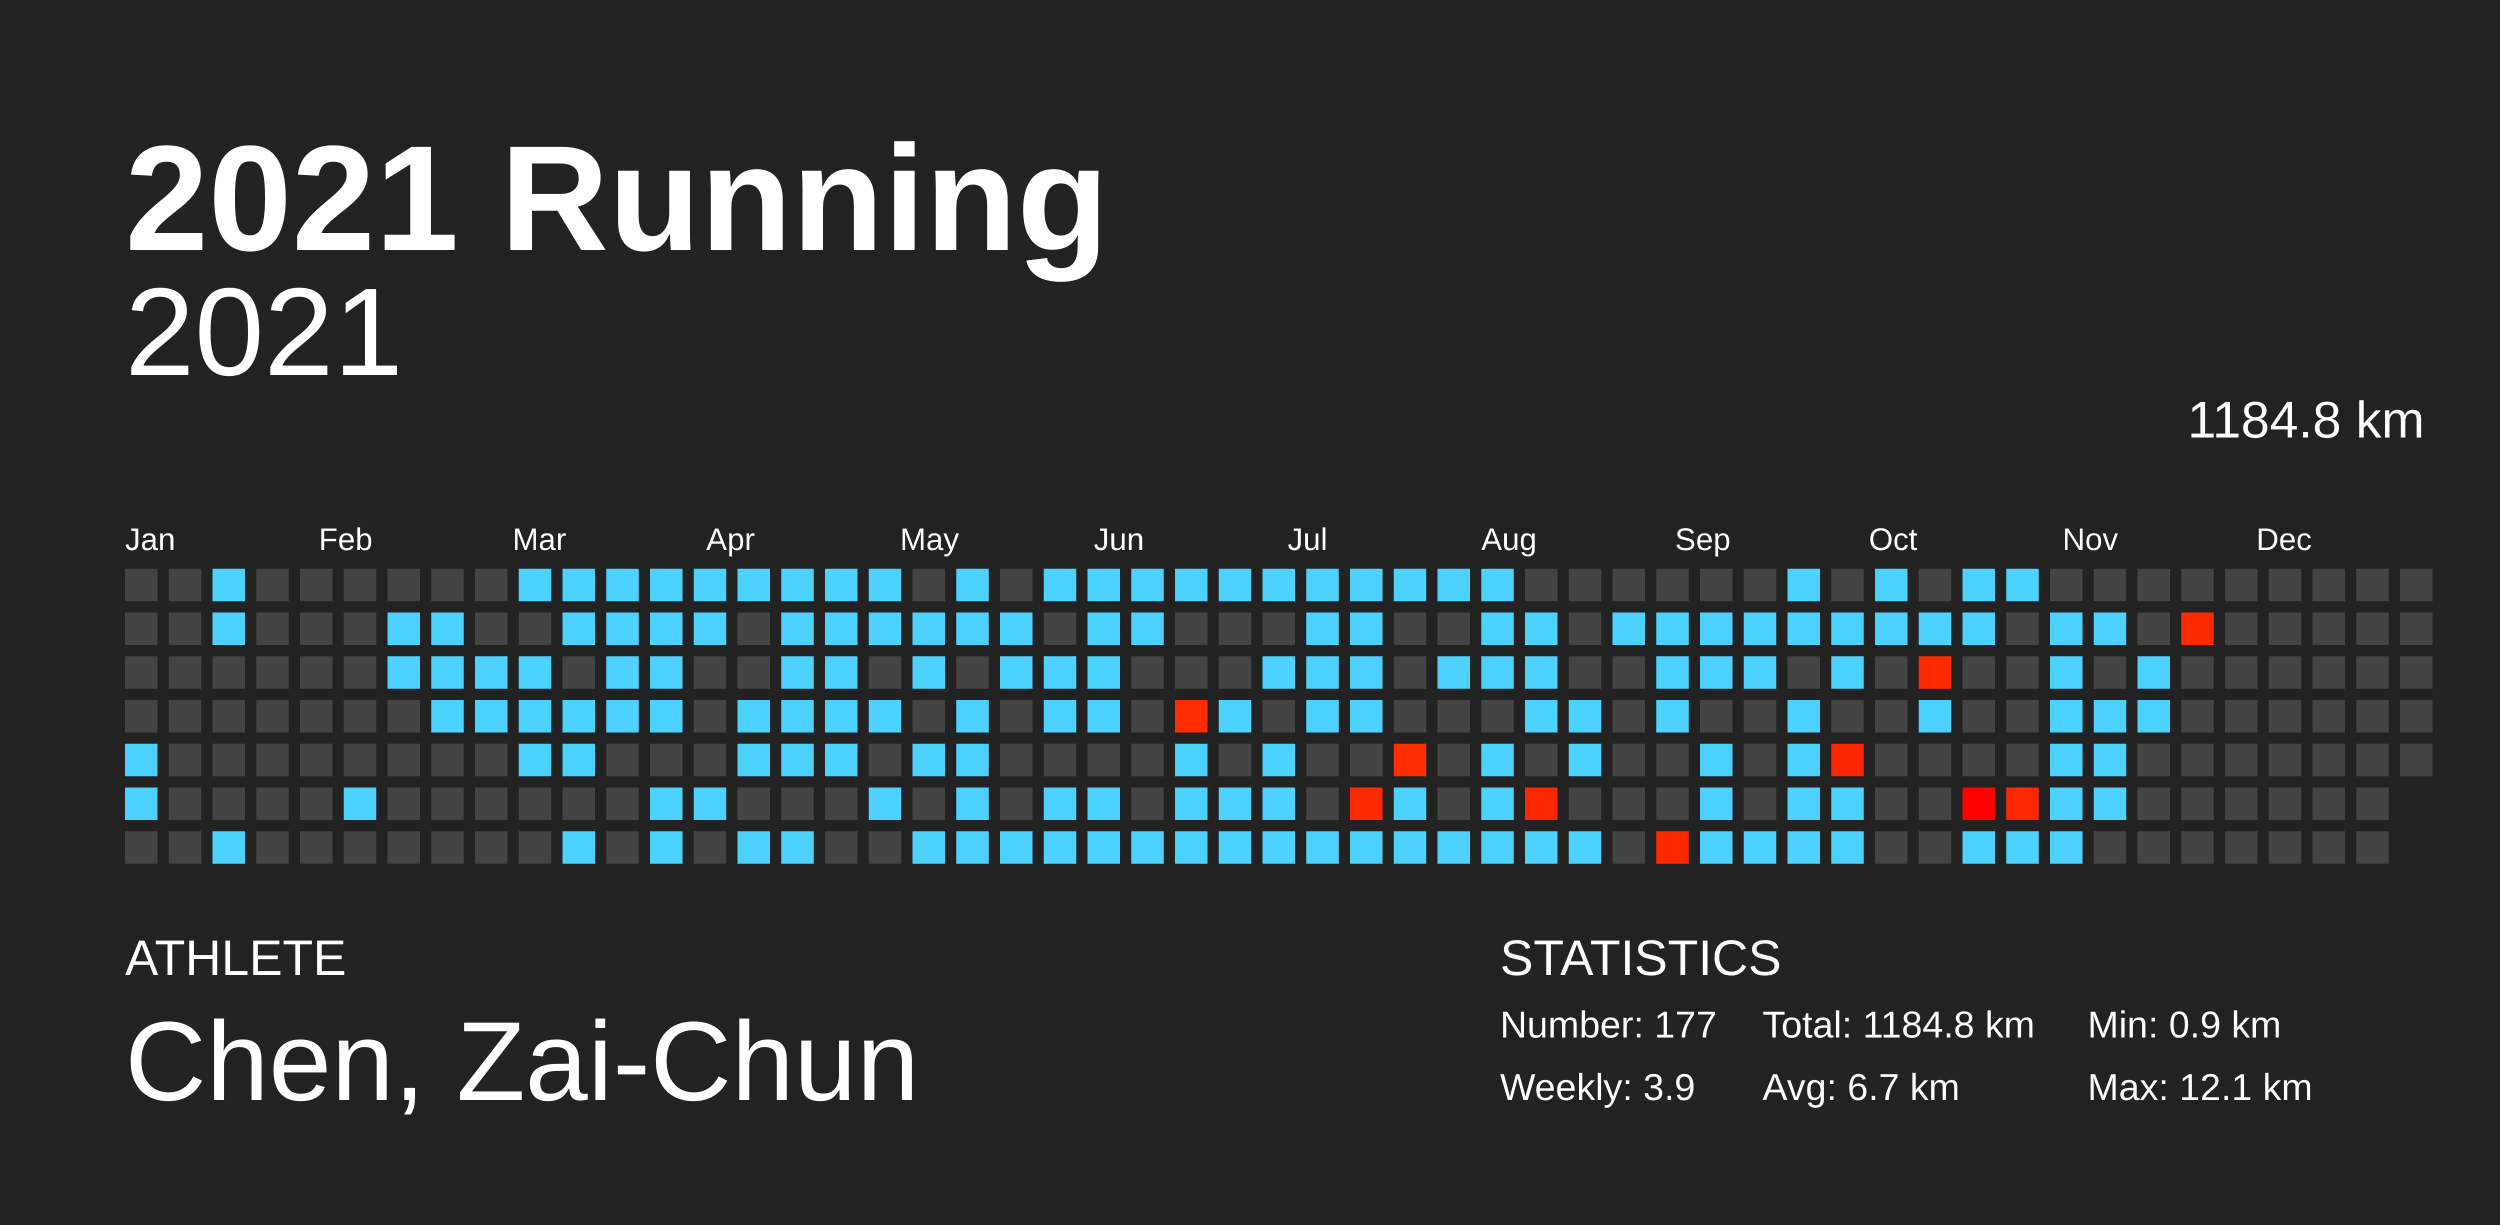
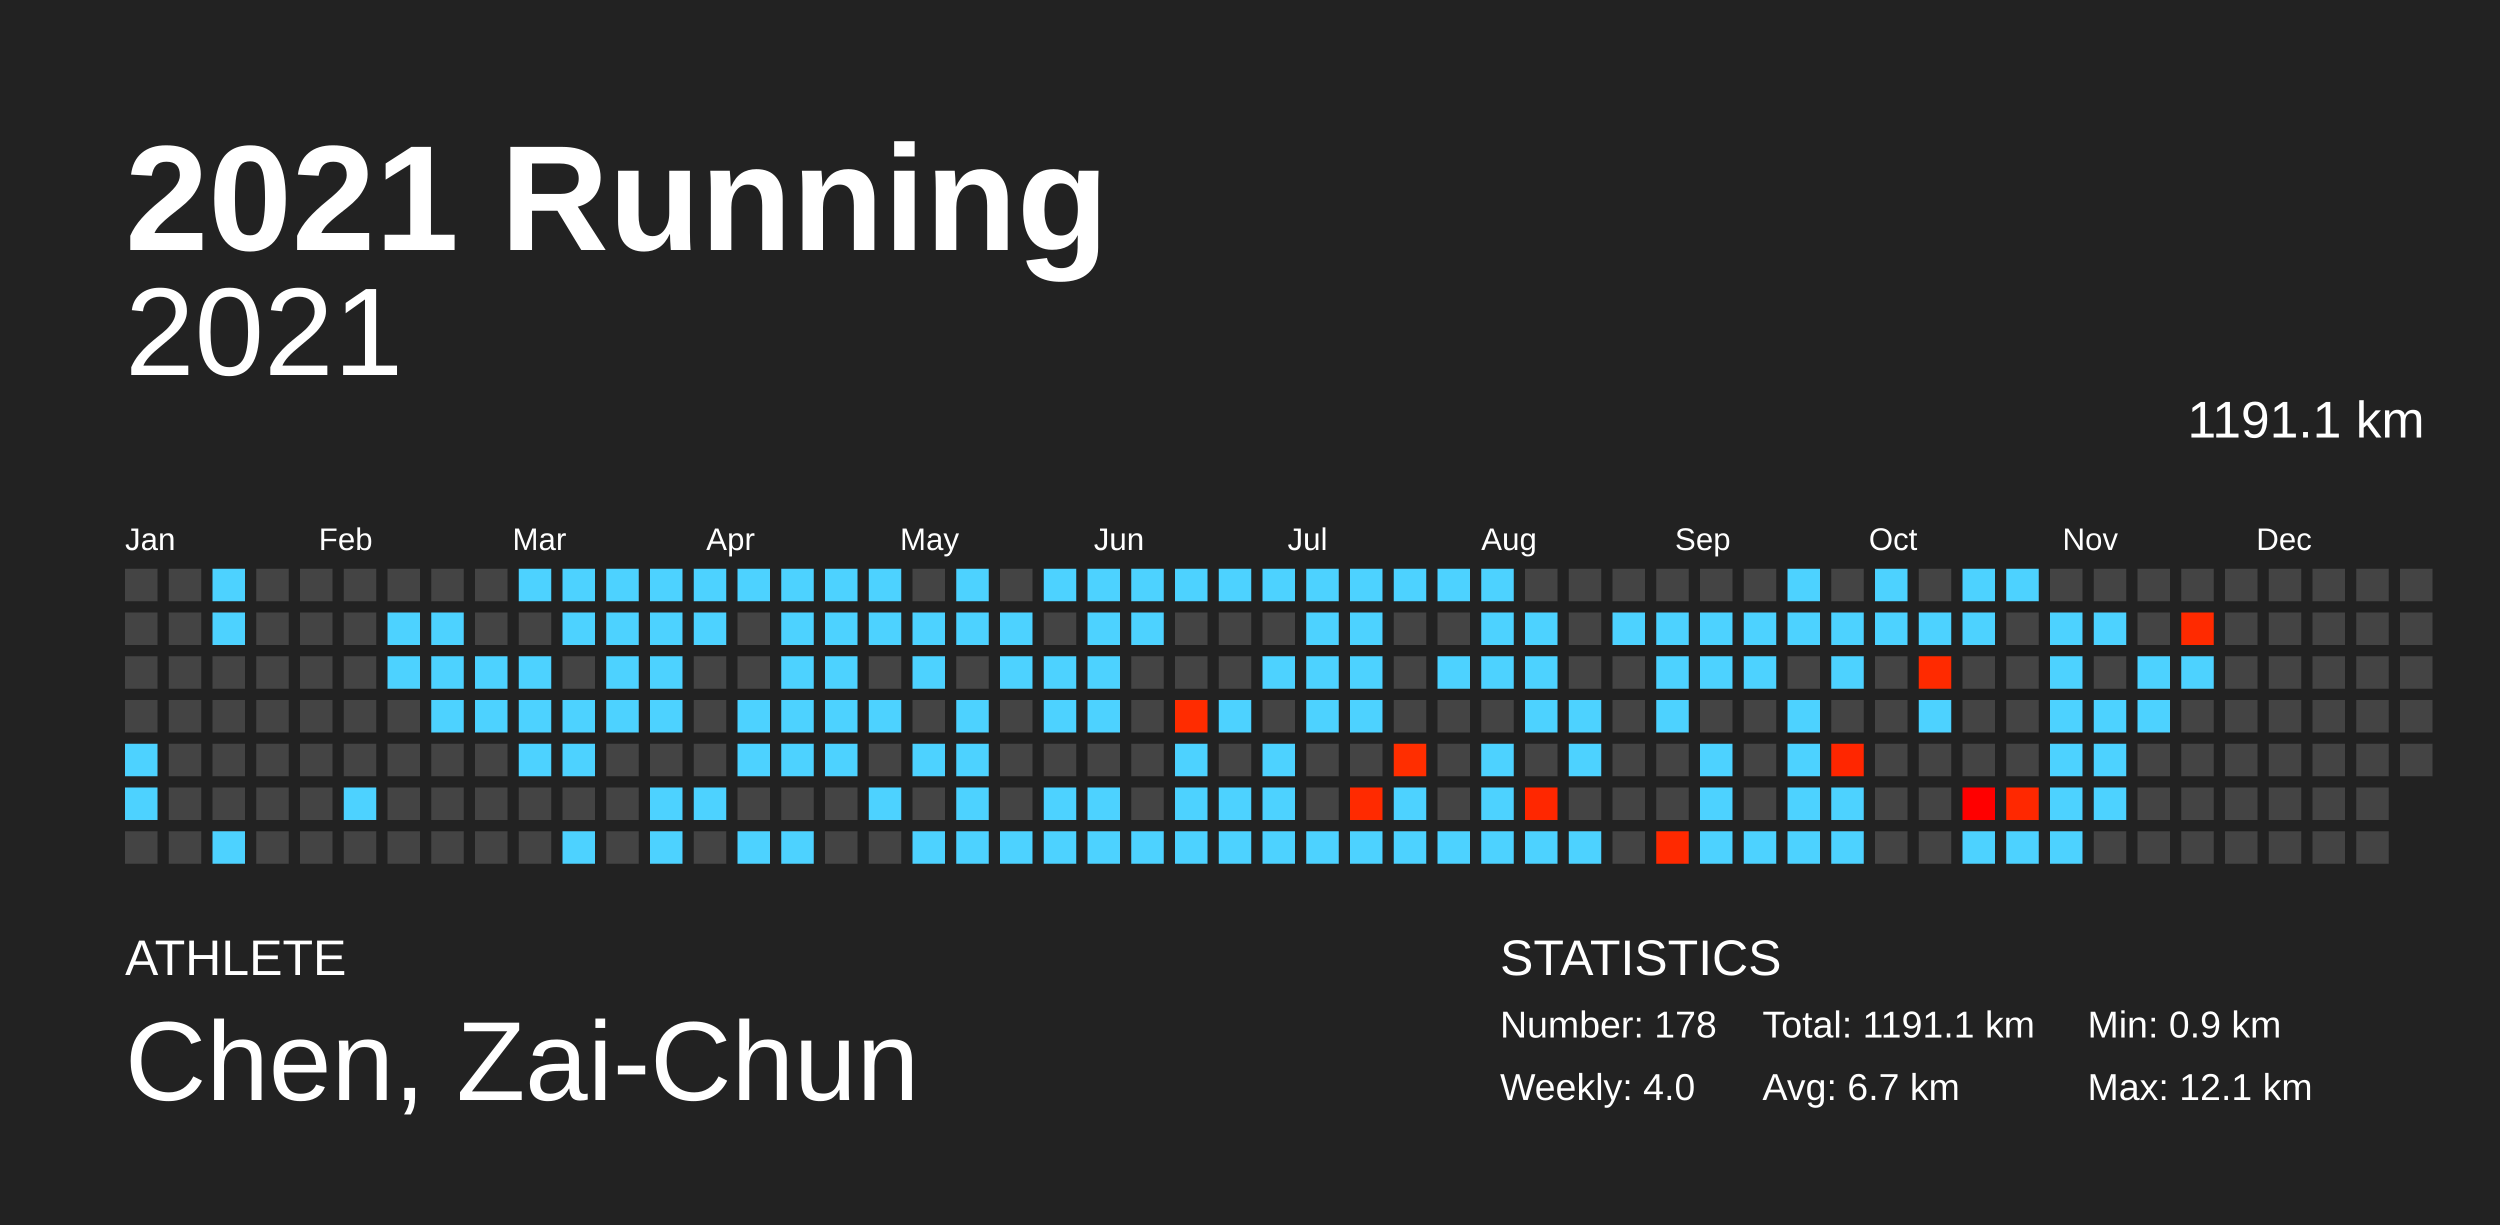
<svg xmlns="http://www.w3.org/2000/svg" baseProfile="full" height="98mm" version="1.1" viewBox="0,0,200,98" width="200mm">
  <defs />
  <rect fill="#222222" height="98" width="200" x="0" y="0" />
  <text fill="#FFFFFF" style="font-size:12px; font-family:Arial; font-weight:bold;" x="10" y="20">2021 Running</text>
  <text fill="#FFFFFF" style="font-size:4px; font-family:Arial" x="10" y="78">ATHLETE</text>
  <text fill="#FFFFFF" style="font-size:9px; font-family:Arial" x="10" y="88">Chen, Zai-Chun</text>
  <text fill="#FFFFFF" style="font-size:4px; font-family:Arial" x="120" y="78">STATISTICS</text>
-   <text fill="#FFFFFF" style="font-size:3px; font-family:Arial" x="120" y="83">Number: 177</text>
-   <text fill="#FFFFFF" style="font-size:3px; font-family:Arial" x="120" y="88">Weekly: 3.9</text>
-   <text fill="#FFFFFF" style="font-size:3px; font-family:Arial" x="141" y="83">Total: 1184.8 km</text>
+   <text fill="#FFFFFF" style="font-size:3px; font-family:Arial" x="120" y="83">Number: 178</text>
+   <text fill="#FFFFFF" style="font-size:3px; font-family:Arial" x="120" y="88">Weekly: 4.0</text>
+   <text fill="#FFFFFF" style="font-size:3px; font-family:Arial" x="141" y="83">Total: 1191.1 km</text>
  <text fill="#FFFFFF" style="font-size:3px; font-family:Arial" x="141" y="88">Avg: 6.7 km</text>
  <text fill="#FFFFFF" style="font-size:3px; font-family:Arial" x="167" y="83">Min: 0.9 km</text>
  <text fill="#FFFFFF" style="font-size:3px; font-family:Arial" x="167" y="88">Max: 12.1 km</text>
  <text alignment-baseline="hanging" fill="#FFFFFF" style="font-size:10.0px; font-family:Arial;" x="10" y="30">2021</text>
-   <text alignment-baseline="hanging" fill="#FFFFFF" style="font-size:4.125px; font-family:Arial;" x="175" y="35">1184.8 km</text>
+   <text alignment-baseline="hanging" fill="#FFFFFF" style="font-size:4.125px; font-family:Arial;" x="175" y="35">1191.1 km</text>
  <text fill="#FFFFFF" style="font-size:2.5px; font-family:Arial" x="10.0" y="44">Jan</text>
  <text fill="#FFFFFF" style="font-size:2.5px; font-family:Arial" x="25.5" y="44">Feb</text>
  <text fill="#FFFFFF" style="font-size:2.5px; font-family:Arial" x="41.0" y="44">Mar</text>
  <text fill="#FFFFFF" style="font-size:2.5px; font-family:Arial" x="56.5" y="44">Apr</text>
  <text fill="#FFFFFF" style="font-size:2.5px; font-family:Arial" x="72.0" y="44">May</text>
  <text fill="#FFFFFF" style="font-size:2.5px; font-family:Arial" x="87.5" y="44">Jun</text>
  <text fill="#FFFFFF" style="font-size:2.5px; font-family:Arial" x="103.0" y="44">Jul</text>
  <text fill="#FFFFFF" style="font-size:2.5px; font-family:Arial" x="118.5" y="44">Aug</text>
  <text fill="#FFFFFF" style="font-size:2.5px; font-family:Arial" x="134.0" y="44">Sep</text>
  <text fill="#FFFFFF" style="font-size:2.5px; font-family:Arial" x="149.5" y="44">Oct</text>
  <text fill="#FFFFFF" style="font-size:2.5px; font-family:Arial" x="165.0" y="44">Nov</text>
  <text fill="#FFFFFF" style="font-size:2.5px; font-family:Arial" x="180.5" y="44">Dec</text>
  <rect fill="#444444" height="2.6" width="2.6" x="10.0" y="45.5" />
  <rect fill="#444444" height="2.6" width="2.6" x="10.0" y="49.0" />
  <rect fill="#444444" height="2.6" width="2.6" x="10.0" y="52.5" />
  <rect fill="#444444" height="2.6" width="2.6" x="10.0" y="56.0" />
  <rect fill="#4dd2ff" height="2.6" width="2.6" x="10.0" y="59.5" />
  <rect fill="#4dd2ff" height="2.6" width="2.6" x="10.0" y="63.0" />
  <rect fill="#444444" height="2.6" width="2.6" x="10.0" y="66.5" />
  <rect fill="#444444" height="2.6" width="2.6" x="13.5" y="45.5" />
  <rect fill="#444444" height="2.6" width="2.6" x="13.5" y="49.0" />
  <rect fill="#444444" height="2.6" width="2.6" x="13.5" y="52.5" />
  <rect fill="#444444" height="2.6" width="2.6" x="13.5" y="56.0" />
  <rect fill="#444444" height="2.6" width="2.6" x="13.5" y="59.5" />
  <rect fill="#444444" height="2.6" width="2.6" x="13.5" y="63.0" />
  <rect fill="#444444" height="2.6" width="2.6" x="13.5" y="66.5" />
  <rect fill="#4dd2ff" height="2.6" width="2.6" x="17.0" y="45.5" />
  <rect fill="#4dd2ff" height="2.6" width="2.6" x="17.0" y="49.0" />
  <rect fill="#444444" height="2.6" width="2.6" x="17.0" y="52.5" />
  <rect fill="#444444" height="2.6" width="2.6" x="17.0" y="56.0" />
  <rect fill="#444444" height="2.6" width="2.6" x="17.0" y="59.5" />
  <rect fill="#444444" height="2.6" width="2.6" x="17.0" y="63.0" />
  <rect fill="#4dd2ff" height="2.6" width="2.6" x="17.0" y="66.5" />
  <rect fill="#444444" height="2.6" width="2.6" x="20.5" y="45.5" />
  <rect fill="#444444" height="2.6" width="2.6" x="20.5" y="49.0" />
  <rect fill="#444444" height="2.6" width="2.6" x="20.5" y="52.5" />
  <rect fill="#444444" height="2.6" width="2.6" x="20.5" y="56.0" />
  <rect fill="#444444" height="2.6" width="2.6" x="20.5" y="59.5" />
  <rect fill="#444444" height="2.6" width="2.6" x="20.5" y="63.0" />
  <rect fill="#444444" height="2.6" width="2.6" x="20.5" y="66.5" />
  <rect fill="#444444" height="2.6" width="2.6" x="24.0" y="45.5" />
  <rect fill="#444444" height="2.6" width="2.6" x="24.0" y="49.0" />
  <rect fill="#444444" height="2.6" width="2.6" x="24.0" y="52.5" />
  <rect fill="#444444" height="2.6" width="2.6" x="24.0" y="56.0" />
  <rect fill="#444444" height="2.6" width="2.6" x="24.0" y="59.5" />
  <rect fill="#444444" height="2.6" width="2.6" x="24.0" y="63.0" />
  <rect fill="#444444" height="2.6" width="2.6" x="24.0" y="66.5" />
  <rect fill="#444444" height="2.6" width="2.6" x="27.5" y="45.5" />
  <rect fill="#444444" height="2.6" width="2.6" x="27.5" y="49.0" />
  <rect fill="#444444" height="2.6" width="2.6" x="27.5" y="52.5" />
  <rect fill="#444444" height="2.6" width="2.6" x="27.5" y="56.0" />
  <rect fill="#444444" height="2.6" width="2.6" x="27.5" y="59.5" />
  <rect fill="#4dd2ff" height="2.6" width="2.6" x="27.5" y="63.0" />
  <rect fill="#444444" height="2.6" width="2.6" x="27.5" y="66.5" />
  <rect fill="#444444" height="2.6" width="2.6" x="31.0" y="45.5" />
  <rect fill="#4dd2ff" height="2.6" width="2.6" x="31.0" y="49.0" />
  <rect fill="#4dd2ff" height="2.6" width="2.6" x="31.0" y="52.5" />
  <rect fill="#444444" height="2.6" width="2.6" x="31.0" y="56.0" />
  <rect fill="#444444" height="2.6" width="2.6" x="31.0" y="59.5" />
  <rect fill="#444444" height="2.6" width="2.6" x="31.0" y="63.0" />
  <rect fill="#444444" height="2.6" width="2.6" x="31.0" y="66.5" />
  <rect fill="#444444" height="2.6" width="2.6" x="34.5" y="45.5" />
  <rect fill="#4dd2ff" height="2.6" width="2.6" x="34.5" y="49.0" />
  <rect fill="#4dd2ff" height="2.6" width="2.6" x="34.5" y="52.5" />
  <rect fill="#4dd2ff" height="2.6" width="2.6" x="34.5" y="56.0" />
  <rect fill="#444444" height="2.6" width="2.6" x="34.5" y="59.5" />
  <rect fill="#444444" height="2.6" width="2.6" x="34.5" y="63.0" />
  <rect fill="#444444" height="2.6" width="2.6" x="34.5" y="66.5" />
  <rect fill="#444444" height="2.6" width="2.6" x="38.0" y="45.5" />
  <rect fill="#444444" height="2.6" width="2.6" x="38.0" y="49.0" />
  <rect fill="#4dd2ff" height="2.6" width="2.6" x="38.0" y="52.5" />
  <rect fill="#4dd2ff" height="2.6" width="2.6" x="38.0" y="56.0" />
  <rect fill="#444444" height="2.6" width="2.6" x="38.0" y="59.5" />
  <rect fill="#444444" height="2.6" width="2.6" x="38.0" y="63.0" />
  <rect fill="#444444" height="2.6" width="2.6" x="38.0" y="66.5" />
  <rect fill="#4dd2ff" height="2.6" width="2.6" x="41.5" y="45.5" />
  <rect fill="#444444" height="2.6" width="2.6" x="41.5" y="49.0" />
  <rect fill="#4dd2ff" height="2.6" width="2.6" x="41.5" y="52.5" />
  <rect fill="#4dd2ff" height="2.6" width="2.6" x="41.5" y="56.0" />
  <rect fill="#4dd2ff" height="2.6" width="2.6" x="41.5" y="59.5" />
  <rect fill="#444444" height="2.6" width="2.6" x="41.5" y="63.0" />
  <rect fill="#444444" height="2.6" width="2.6" x="41.5" y="66.5" />
  <rect fill="#4dd2ff" height="2.6" width="2.6" x="45.0" y="45.5" />
  <rect fill="#4dd2ff" height="2.6" width="2.6" x="45.0" y="49.0" />
  <rect fill="#444444" height="2.6" width="2.6" x="45.0" y="52.5" />
  <rect fill="#4dd2ff" height="2.6" width="2.6" x="45.0" y="56.0" />
  <rect fill="#4dd2ff" height="2.6" width="2.6" x="45.0" y="59.5" />
  <rect fill="#444444" height="2.6" width="2.6" x="45.0" y="63.0" />
  <rect fill="#4dd2ff" height="2.6" width="2.6" x="45.0" y="66.5" />
  <rect fill="#4dd2ff" height="2.6" width="2.6" x="48.5" y="45.5" />
  <rect fill="#4dd2ff" height="2.6" width="2.6" x="48.5" y="49.0" />
  <rect fill="#4dd2ff" height="2.6" width="2.6" x="48.5" y="52.5" />
  <rect fill="#4dd2ff" height="2.6" width="2.6" x="48.5" y="56.0" />
  <rect fill="#444444" height="2.6" width="2.6" x="48.5" y="59.5" />
  <rect fill="#444444" height="2.6" width="2.6" x="48.5" y="63.0" />
  <rect fill="#444444" height="2.6" width="2.6" x="48.5" y="66.5" />
  <rect fill="#4dd2ff" height="2.6" width="2.6" x="52.0" y="45.5" />
  <rect fill="#4dd2ff" height="2.6" width="2.6" x="52.0" y="49.0" />
  <rect fill="#4dd2ff" height="2.6" width="2.6" x="52.0" y="52.5" />
  <rect fill="#4dd2ff" height="2.6" width="2.6" x="52.0" y="56.0" />
  <rect fill="#444444" height="2.6" width="2.6" x="52.0" y="59.5" />
  <rect fill="#4dd2ff" height="2.6" width="2.6" x="52.0" y="63.0" />
  <rect fill="#4dd2ff" height="2.6" width="2.6" x="52.0" y="66.5" />
  <rect fill="#4dd2ff" height="2.6" width="2.6" x="55.5" y="45.5" />
  <rect fill="#4dd2ff" height="2.6" width="2.6" x="55.5" y="49.0" />
  <rect fill="#444444" height="2.6" width="2.6" x="55.5" y="52.5" />
  <rect fill="#444444" height="2.6" width="2.6" x="55.5" y="56.0" />
  <rect fill="#444444" height="2.6" width="2.6" x="55.5" y="59.5" />
  <rect fill="#4dd2ff" height="2.6" width="2.6" x="55.5" y="63.0" />
  <rect fill="#444444" height="2.6" width="2.6" x="55.5" y="66.5" />
  <rect fill="#4dd2ff" height="2.6" width="2.6" x="59.0" y="45.5" />
  <rect fill="#444444" height="2.6" width="2.6" x="59.0" y="49.0" />
  <rect fill="#444444" height="2.6" width="2.6" x="59.0" y="52.5" />
  <rect fill="#4dd2ff" height="2.6" width="2.6" x="59.0" y="56.0" />
  <rect fill="#4dd2ff" height="2.6" width="2.6" x="59.0" y="59.5" />
  <rect fill="#444444" height="2.6" width="2.6" x="59.0" y="63.0" />
  <rect fill="#4dd2ff" height="2.6" width="2.6" x="59.0" y="66.5" />
  <rect fill="#4dd2ff" height="2.6" width="2.6" x="62.5" y="45.5" />
  <rect fill="#4dd2ff" height="2.6" width="2.6" x="62.5" y="49.0" />
  <rect fill="#4dd2ff" height="2.6" width="2.6" x="62.5" y="52.5" />
  <rect fill="#4dd2ff" height="2.6" width="2.6" x="62.5" y="56.0" />
  <rect fill="#4dd2ff" height="2.6" width="2.6" x="62.5" y="59.5" />
  <rect fill="#444444" height="2.6" width="2.6" x="62.5" y="63.0" />
  <rect fill="#4dd2ff" height="2.6" width="2.6" x="62.5" y="66.5" />
  <rect fill="#4dd2ff" height="2.6" width="2.6" x="66.0" y="45.5" />
  <rect fill="#4dd2ff" height="2.6" width="2.6" x="66.0" y="49.0" />
  <rect fill="#4dd2ff" height="2.6" width="2.6" x="66.0" y="52.5" />
  <rect fill="#4dd2ff" height="2.6" width="2.6" x="66.0" y="56.0" />
  <rect fill="#4dd2ff" height="2.6" width="2.6" x="66.0" y="59.5" />
  <rect fill="#444444" height="2.6" width="2.6" x="66.0" y="63.0" />
  <rect fill="#444444" height="2.6" width="2.6" x="66.0" y="66.5" />
  <rect fill="#4dd2ff" height="2.6" width="2.6" x="69.5" y="45.5" />
  <rect fill="#4dd2ff" height="2.6" width="2.6" x="69.5" y="49.0" />
  <rect fill="#444444" height="2.6" width="2.6" x="69.5" y="52.5" />
  <rect fill="#4dd2ff" height="2.6" width="2.6" x="69.5" y="56.0" />
  <rect fill="#444444" height="2.6" width="2.6" x="69.5" y="59.5" />
  <rect fill="#4dd2ff" height="2.6" width="2.6" x="69.5" y="63.0" />
  <rect fill="#444444" height="2.6" width="2.6" x="69.5" y="66.5" />
  <rect fill="#444444" height="2.6" width="2.6" x="73.0" y="45.5" />
  <rect fill="#4dd2ff" height="2.6" width="2.6" x="73.0" y="49.0" />
  <rect fill="#4dd2ff" height="2.6" width="2.6" x="73.0" y="52.5" />
  <rect fill="#444444" height="2.6" width="2.6" x="73.0" y="56.0" />
  <rect fill="#4dd2ff" height="2.6" width="2.6" x="73.0" y="59.5" />
  <rect fill="#444444" height="2.6" width="2.6" x="73.0" y="63.0" />
  <rect fill="#4dd2ff" height="2.6" width="2.6" x="73.0" y="66.5" />
  <rect fill="#4dd2ff" height="2.6" width="2.6" x="76.5" y="45.5" />
  <rect fill="#4dd2ff" height="2.6" width="2.6" x="76.5" y="49.0" />
  <rect fill="#444444" height="2.6" width="2.6" x="76.5" y="52.5" />
  <rect fill="#4dd2ff" height="2.6" width="2.6" x="76.5" y="56.0" />
  <rect fill="#4dd2ff" height="2.6" width="2.6" x="76.5" y="59.5" />
  <rect fill="#4dd2ff" height="2.6" width="2.6" x="76.5" y="63.0" />
  <rect fill="#4dd2ff" height="2.6" width="2.6" x="76.5" y="66.5" />
  <rect fill="#444444" height="2.6" width="2.6" x="80.0" y="45.5" />
  <rect fill="#4dd2ff" height="2.6" width="2.6" x="80.0" y="49.0" />
  <rect fill="#4dd2ff" height="2.6" width="2.6" x="80.0" y="52.5" />
  <rect fill="#444444" height="2.6" width="2.6" x="80.0" y="56.0" />
  <rect fill="#444444" height="2.6" width="2.6" x="80.0" y="59.5" />
  <rect fill="#444444" height="2.6" width="2.6" x="80.0" y="63.0" />
  <rect fill="#4dd2ff" height="2.6" width="2.6" x="80.0" y="66.5" />
  <rect fill="#4dd2ff" height="2.6" width="2.6" x="83.5" y="45.5" />
  <rect fill="#444444" height="2.6" width="2.6" x="83.5" y="49.0" />
  <rect fill="#4dd2ff" height="2.6" width="2.6" x="83.5" y="52.5" />
  <rect fill="#4dd2ff" height="2.6" width="2.6" x="83.5" y="56.0" />
  <rect fill="#444444" height="2.6" width="2.6" x="83.5" y="59.5" />
  <rect fill="#4dd2ff" height="2.6" width="2.6" x="83.5" y="63.0" />
  <rect fill="#4dd2ff" height="2.6" width="2.6" x="83.5" y="66.5" />
  <rect fill="#4dd2ff" height="2.6" width="2.6" x="87.0" y="45.5" />
  <rect fill="#4dd2ff" height="2.6" width="2.6" x="87.0" y="49.0" />
  <rect fill="#4dd2ff" height="2.6" width="2.6" x="87.0" y="52.5" />
  <rect fill="#4dd2ff" height="2.6" width="2.6" x="87.0" y="56.0" />
  <rect fill="#444444" height="2.6" width="2.6" x="87.0" y="59.5" />
  <rect fill="#4dd2ff" height="2.6" width="2.6" x="87.0" y="63.0" />
  <rect fill="#4dd2ff" height="2.6" width="2.6" x="87.0" y="66.5" />
  <rect fill="#4dd2ff" height="2.6" width="2.6" x="90.5" y="45.5" />
  <rect fill="#4dd2ff" height="2.6" width="2.6" x="90.5" y="49.0" />
  <rect fill="#444444" height="2.6" width="2.6" x="90.5" y="52.5" />
  <rect fill="#444444" height="2.6" width="2.6" x="90.5" y="56.0" />
  <rect fill="#444444" height="2.6" width="2.6" x="90.5" y="59.5" />
  <rect fill="#444444" height="2.6" width="2.6" x="90.5" y="63.0" />
  <rect fill="#4dd2ff" height="2.6" width="2.6" x="90.5" y="66.5" />
  <rect fill="#4dd2ff" height="2.6" width="2.6" x="94.0" y="45.5" />
  <rect fill="#444444" height="2.6" width="2.6" x="94.0" y="49.0" />
  <rect fill="#444444" height="2.6" width="2.6" x="94.0" y="52.5" />
  <rect fill="#ff2c00" height="2.6" width="2.6" x="94.0" y="56.0" />
  <rect fill="#4dd2ff" height="2.6" width="2.6" x="94.0" y="59.5" />
  <rect fill="#4dd2ff" height="2.6" width="2.6" x="94.0" y="63.0" />
  <rect fill="#4dd2ff" height="2.6" width="2.6" x="94.0" y="66.5" />
  <rect fill="#4dd2ff" height="2.6" width="2.6" x="97.5" y="45.5" />
  <rect fill="#444444" height="2.6" width="2.6" x="97.5" y="49.0" />
  <rect fill="#444444" height="2.6" width="2.6" x="97.5" y="52.5" />
  <rect fill="#4dd2ff" height="2.6" width="2.6" x="97.5" y="56.0" />
  <rect fill="#444444" height="2.6" width="2.6" x="97.5" y="59.5" />
  <rect fill="#4dd2ff" height="2.6" width="2.6" x="97.5" y="63.0" />
  <rect fill="#4dd2ff" height="2.6" width="2.6" x="97.5" y="66.5" />
  <rect fill="#4dd2ff" height="2.6" width="2.6" x="101.0" y="45.5" />
  <rect fill="#444444" height="2.6" width="2.6" x="101.0" y="49.0" />
  <rect fill="#4dd2ff" height="2.6" width="2.6" x="101.0" y="52.5" />
  <rect fill="#444444" height="2.6" width="2.6" x="101.0" y="56.0" />
  <rect fill="#4dd2ff" height="2.6" width="2.6" x="101.0" y="59.5" />
  <rect fill="#4dd2ff" height="2.6" width="2.6" x="101.0" y="63.0" />
  <rect fill="#4dd2ff" height="2.6" width="2.6" x="101.0" y="66.5" />
  <rect fill="#4dd2ff" height="2.6" width="2.6" x="104.5" y="45.5" />
  <rect fill="#4dd2ff" height="2.6" width="2.6" x="104.5" y="49.0" />
  <rect fill="#4dd2ff" height="2.6" width="2.6" x="104.5" y="52.5" />
  <rect fill="#4dd2ff" height="2.6" width="2.6" x="104.5" y="56.0" />
  <rect fill="#444444" height="2.6" width="2.6" x="104.5" y="59.5" />
  <rect fill="#444444" height="2.6" width="2.6" x="104.5" y="63.0" />
  <rect fill="#4dd2ff" height="2.6" width="2.6" x="104.5" y="66.5" />
  <rect fill="#4dd2ff" height="2.6" width="2.6" x="108.0" y="45.5" />
  <rect fill="#4dd2ff" height="2.6" width="2.6" x="108.0" y="49.0" />
  <rect fill="#4dd2ff" height="2.6" width="2.6" x="108.0" y="52.5" />
  <rect fill="#4dd2ff" height="2.6" width="2.6" x="108.0" y="56.0" />
  <rect fill="#444444" height="2.6" width="2.6" x="108.0" y="59.5" />
  <rect fill="#ff2a00" height="2.6" width="2.6" x="108.0" y="63.0" />
  <rect fill="#4dd2ff" height="2.6" width="2.6" x="108.0" y="66.5" />
  <rect fill="#4dd2ff" height="2.6" width="2.6" x="111.5" y="45.5" />
  <rect fill="#444444" height="2.6" width="2.6" x="111.5" y="49.0" />
  <rect fill="#444444" height="2.6" width="2.6" x="111.5" y="52.5" />
  <rect fill="#444444" height="2.6" width="2.6" x="111.5" y="56.0" />
  <rect fill="#ff2e00" height="2.6" width="2.6" x="111.5" y="59.5" />
  <rect fill="#4dd2ff" height="2.6" width="2.6" x="111.5" y="63.0" />
  <rect fill="#4dd2ff" height="2.6" width="2.6" x="111.5" y="66.5" />
  <rect fill="#4dd2ff" height="2.6" width="2.6" x="115.0" y="45.5" />
  <rect fill="#444444" height="2.6" width="2.6" x="115.0" y="49.0" />
  <rect fill="#4dd2ff" height="2.6" width="2.6" x="115.0" y="52.5" />
  <rect fill="#444444" height="2.6" width="2.6" x="115.0" y="56.0" />
  <rect fill="#444444" height="2.6" width="2.6" x="115.0" y="59.5" />
  <rect fill="#444444" height="2.6" width="2.6" x="115.0" y="63.0" />
  <rect fill="#4dd2ff" height="2.6" width="2.6" x="115.0" y="66.5" />
  <rect fill="#4dd2ff" height="2.6" width="2.6" x="118.5" y="45.5" />
  <rect fill="#4dd2ff" height="2.6" width="2.6" x="118.5" y="49.0" />
  <rect fill="#4dd2ff" height="2.6" width="2.6" x="118.5" y="52.5" />
  <rect fill="#444444" height="2.6" width="2.6" x="118.5" y="56.0" />
  <rect fill="#4dd2ff" height="2.6" width="2.6" x="118.5" y="59.5" />
  <rect fill="#4dd2ff" height="2.6" width="2.6" x="118.5" y="63.0" />
  <rect fill="#4dd2ff" height="2.6" width="2.6" x="118.5" y="66.5" />
  <rect fill="#444444" height="2.6" width="2.6" x="122.0" y="45.5" />
  <rect fill="#4dd2ff" height="2.6" width="2.6" x="122.0" y="49.0" />
  <rect fill="#4dd2ff" height="2.6" width="2.6" x="122.0" y="52.5" />
  <rect fill="#4dd2ff" height="2.6" width="2.6" x="122.0" y="56.0" />
  <rect fill="#444444" height="2.6" width="2.6" x="122.0" y="59.5" />
  <rect fill="#ff2700" height="2.6" width="2.6" x="122.0" y="63.0" />
  <rect fill="#4dd2ff" height="2.6" width="2.6" x="122.0" y="66.5" />
  <rect fill="#444444" height="2.6" width="2.6" x="125.5" y="45.5" />
  <rect fill="#444444" height="2.6" width="2.6" x="125.5" y="49.0" />
  <rect fill="#444444" height="2.6" width="2.6" x="125.5" y="52.5" />
  <rect fill="#4dd2ff" height="2.6" width="2.6" x="125.5" y="56.0" />
  <rect fill="#4dd2ff" height="2.6" width="2.6" x="125.5" y="59.5" />
  <rect fill="#444444" height="2.6" width="2.6" x="125.5" y="63.0" />
  <rect fill="#4dd2ff" height="2.6" width="2.6" x="125.5" y="66.5" />
  <rect fill="#444444" height="2.6" width="2.6" x="129.0" y="45.5" />
  <rect fill="#4dd2ff" height="2.6" width="2.6" x="129.0" y="49.0" />
  <rect fill="#444444" height="2.6" width="2.6" x="129.0" y="52.5" />
  <rect fill="#444444" height="2.6" width="2.6" x="129.0" y="56.0" />
  <rect fill="#444444" height="2.6" width="2.6" x="129.0" y="59.5" />
  <rect fill="#444444" height="2.6" width="2.6" x="129.0" y="63.0" />
  <rect fill="#444444" height="2.6" width="2.6" x="129.0" y="66.5" />
  <rect fill="#444444" height="2.6" width="2.6" x="132.5" y="45.5" />
  <rect fill="#4dd2ff" height="2.6" width="2.6" x="132.5" y="49.0" />
  <rect fill="#4dd2ff" height="2.6" width="2.6" x="132.5" y="52.5" />
  <rect fill="#4dd2ff" height="2.6" width="2.6" x="132.5" y="56.0" />
  <rect fill="#444444" height="2.6" width="2.6" x="132.5" y="59.5" />
  <rect fill="#444444" height="2.6" width="2.6" x="132.5" y="63.0" />
  <rect fill="#ff2900" height="2.6" width="2.6" x="132.5" y="66.5" />
  <rect fill="#444444" height="2.6" width="2.6" x="136.0" y="45.5" />
  <rect fill="#4dd2ff" height="2.6" width="2.6" x="136.0" y="49.0" />
  <rect fill="#4dd2ff" height="2.6" width="2.6" x="136.0" y="52.5" />
  <rect fill="#444444" height="2.6" width="2.6" x="136.0" y="56.0" />
  <rect fill="#4dd2ff" height="2.6" width="2.6" x="136.0" y="59.5" />
  <rect fill="#4dd2ff" height="2.6" width="2.6" x="136.0" y="63.0" />
  <rect fill="#4dd2ff" height="2.6" width="2.6" x="136.0" y="66.5" />
  <rect fill="#444444" height="2.6" width="2.6" x="139.5" y="45.5" />
  <rect fill="#4dd2ff" height="2.6" width="2.6" x="139.5" y="49.0" />
  <rect fill="#4dd2ff" height="2.6" width="2.6" x="139.5" y="52.5" />
  <rect fill="#444444" height="2.6" width="2.6" x="139.5" y="56.0" />
  <rect fill="#444444" height="2.6" width="2.6" x="139.5" y="59.5" />
  <rect fill="#444444" height="2.6" width="2.6" x="139.5" y="63.0" />
  <rect fill="#4dd2ff" height="2.6" width="2.6" x="139.5" y="66.5" />
  <rect fill="#4dd2ff" height="2.6" width="2.6" x="143.0" y="45.5" />
  <rect fill="#4dd2ff" height="2.6" width="2.6" x="143.0" y="49.0" />
  <rect fill="#444444" height="2.6" width="2.6" x="143.0" y="52.5" />
  <rect fill="#4dd2ff" height="2.6" width="2.6" x="143.0" y="56.0" />
  <rect fill="#4dd2ff" height="2.6" width="2.6" x="143.0" y="59.5" />
  <rect fill="#4dd2ff" height="2.6" width="2.6" x="143.0" y="63.0" />
  <rect fill="#4dd2ff" height="2.6" width="2.6" x="143.0" y="66.5" />
  <rect fill="#444444" height="2.6" width="2.6" x="146.5" y="45.5" />
  <rect fill="#4dd2ff" height="2.6" width="2.6" x="146.5" y="49.0" />
  <rect fill="#4dd2ff" height="2.6" width="2.6" x="146.5" y="52.5" />
  <rect fill="#444444" height="2.6" width="2.6" x="146.5" y="56.0" />
  <rect fill="#ff2600" height="2.6" width="2.6" x="146.5" y="59.5" />
  <rect fill="#4dd2ff" height="2.6" width="2.6" x="146.5" y="63.0" />
  <rect fill="#4dd2ff" height="2.6" width="2.6" x="146.5" y="66.5" />
  <rect fill="#4dd2ff" height="2.6" width="2.6" x="150.0" y="45.5" />
  <rect fill="#4dd2ff" height="2.6" width="2.6" x="150.0" y="49.0" />
  <rect fill="#444444" height="2.6" width="2.6" x="150.0" y="52.5" />
  <rect fill="#444444" height="2.6" width="2.6" x="150.0" y="56.0" />
  <rect fill="#444444" height="2.6" width="2.6" x="150.0" y="59.5" />
  <rect fill="#444444" height="2.6" width="2.6" x="150.0" y="63.0" />
  <rect fill="#444444" height="2.6" width="2.6" x="150.0" y="66.5" />
  <rect fill="#444444" height="2.6" width="2.6" x="153.5" y="45.5" />
  <rect fill="#4dd2ff" height="2.6" width="2.6" x="153.5" y="49.0" />
  <rect fill="#ff2a00" height="2.6" width="2.6" x="153.5" y="52.5" />
  <rect fill="#4dd2ff" height="2.6" width="2.6" x="153.5" y="56.0" />
  <rect fill="#444444" height="2.6" width="2.6" x="153.5" y="59.5" />
  <rect fill="#444444" height="2.6" width="2.6" x="153.5" y="63.0" />
  <rect fill="#444444" height="2.6" width="2.6" x="153.5" y="66.5" />
  <rect fill="#4dd2ff" height="2.6" width="2.6" x="157.0" y="45.5" />
  <rect fill="#4dd2ff" height="2.6" width="2.6" x="157.0" y="49.0" />
  <rect fill="#444444" height="2.6" width="2.6" x="157.0" y="52.5" />
  <rect fill="#444444" height="2.6" width="2.6" x="157.0" y="56.0" />
  <rect fill="#444444" height="2.6" width="2.6" x="157.0" y="59.5" />
  <rect fill="#ff0000" height="2.6" width="2.6" x="157.0" y="63.0" />
  <rect fill="#4dd2ff" height="2.6" width="2.6" x="157.0" y="66.5" />
  <rect fill="#4dd2ff" height="2.6" width="2.6" x="160.5" y="45.5" />
  <rect fill="#444444" height="2.6" width="2.6" x="160.5" y="49.0" />
  <rect fill="#444444" height="2.6" width="2.6" x="160.5" y="52.5" />
  <rect fill="#444444" height="2.6" width="2.6" x="160.5" y="56.0" />
  <rect fill="#444444" height="2.6" width="2.6" x="160.5" y="59.5" />
  <rect fill="#ff2800" height="2.6" width="2.6" x="160.5" y="63.0" />
  <rect fill="#4dd2ff" height="2.6" width="2.6" x="160.5" y="66.5" />
  <rect fill="#444444" height="2.6" width="2.6" x="164.0" y="45.5" />
  <rect fill="#4dd2ff" height="2.6" width="2.6" x="164.0" y="49.0" />
  <rect fill="#4dd2ff" height="2.6" width="2.6" x="164.0" y="52.5" />
  <rect fill="#4dd2ff" height="2.6" width="2.6" x="164.0" y="56.0" />
  <rect fill="#4dd2ff" height="2.6" width="2.6" x="164.0" y="59.5" />
  <rect fill="#4dd2ff" height="2.6" width="2.6" x="164.0" y="63.0" />
  <rect fill="#4dd2ff" height="2.6" width="2.6" x="164.0" y="66.5" />
  <rect fill="#444444" height="2.6" width="2.6" x="167.5" y="45.5" />
  <rect fill="#4dd2ff" height="2.6" width="2.6" x="167.5" y="49.0" />
  <rect fill="#444444" height="2.6" width="2.6" x="167.5" y="52.5" />
  <rect fill="#4dd2ff" height="2.6" width="2.6" x="167.5" y="56.0" />
  <rect fill="#4dd2ff" height="2.6" width="2.6" x="167.5" y="59.5" />
  <rect fill="#4dd2ff" height="2.6" width="2.6" x="167.5" y="63.0" />
  <rect fill="#444444" height="2.6" width="2.6" x="167.5" y="66.5" />
  <rect fill="#444444" height="2.6" width="2.6" x="171.0" y="45.5" />
  <rect fill="#444444" height="2.6" width="2.6" x="171.0" y="49.0" />
  <rect fill="#4dd2ff" height="2.6" width="2.6" x="171.0" y="52.5" />
  <rect fill="#4dd2ff" height="2.6" width="2.6" x="171.0" y="56.0" />
  <rect fill="#444444" height="2.6" width="2.6" x="171.0" y="59.5" />
  <rect fill="#444444" height="2.6" width="2.6" x="171.0" y="63.0" />
  <rect fill="#444444" height="2.6" width="2.6" x="171.0" y="66.5" />
  <rect fill="#444444" height="2.6" width="2.6" x="174.5" y="45.5" />
  <rect fill="#ff2a00" height="2.6" width="2.6" x="174.5" y="49.0" />
-   <rect fill="#444444" height="2.6" width="2.6" x="174.5" y="52.5" />
+   <rect fill="#4dd2ff" height="2.6" width="2.6" x="174.5" y="52.5" />
  <rect fill="#444444" height="2.6" width="2.6" x="174.5" y="56.0" />
  <rect fill="#444444" height="2.6" width="2.6" x="174.5" y="59.5" />
  <rect fill="#444444" height="2.6" width="2.6" x="174.5" y="63.0" />
  <rect fill="#444444" height="2.6" width="2.6" x="174.5" y="66.5" />
  <rect fill="#444444" height="2.6" width="2.6" x="178.0" y="45.5" />
  <rect fill="#444444" height="2.6" width="2.6" x="178.0" y="49.0" />
  <rect fill="#444444" height="2.6" width="2.6" x="178.0" y="52.5" />
  <rect fill="#444444" height="2.6" width="2.6" x="178.0" y="56.0" />
  <rect fill="#444444" height="2.6" width="2.6" x="178.0" y="59.5" />
  <rect fill="#444444" height="2.6" width="2.6" x="178.0" y="63.0" />
  <rect fill="#444444" height="2.6" width="2.6" x="178.0" y="66.5" />
  <rect fill="#444444" height="2.6" width="2.6" x="181.5" y="45.5" />
  <rect fill="#444444" height="2.6" width="2.6" x="181.5" y="49.0" />
  <rect fill="#444444" height="2.6" width="2.6" x="181.5" y="52.5" />
  <rect fill="#444444" height="2.6" width="2.6" x="181.5" y="56.0" />
  <rect fill="#444444" height="2.6" width="2.6" x="181.5" y="59.5" />
  <rect fill="#444444" height="2.6" width="2.6" x="181.5" y="63.0" />
  <rect fill="#444444" height="2.6" width="2.6" x="181.5" y="66.5" />
  <rect fill="#444444" height="2.6" width="2.6" x="185.0" y="45.5" />
  <rect fill="#444444" height="2.6" width="2.6" x="185.0" y="49.0" />
  <rect fill="#444444" height="2.6" width="2.6" x="185.0" y="52.5" />
  <rect fill="#444444" height="2.6" width="2.6" x="185.0" y="56.0" />
  <rect fill="#444444" height="2.6" width="2.6" x="185.0" y="59.5" />
  <rect fill="#444444" height="2.6" width="2.6" x="185.0" y="63.0" />
  <rect fill="#444444" height="2.6" width="2.6" x="185.0" y="66.5" />
  <rect fill="#444444" height="2.6" width="2.6" x="188.5" y="45.5" />
  <rect fill="#444444" height="2.6" width="2.6" x="188.5" y="49.0" />
  <rect fill="#444444" height="2.6" width="2.6" x="188.5" y="52.5" />
  <rect fill="#444444" height="2.6" width="2.6" x="188.5" y="56.0" />
  <rect fill="#444444" height="2.6" width="2.6" x="188.5" y="59.5" />
  <rect fill="#444444" height="2.6" width="2.6" x="188.5" y="63.0" />
  <rect fill="#444444" height="2.6" width="2.6" x="188.5" y="66.5" />
  <rect fill="#444444" height="2.6" width="2.6" x="192.0" y="45.5" />
  <rect fill="#444444" height="2.6" width="2.6" x="192.0" y="49.0" />
  <rect fill="#444444" height="2.6" width="2.6" x="192.0" y="52.5" />
  <rect fill="#444444" height="2.6" width="2.6" x="192.0" y="56.0" />
  <rect fill="#444444" height="2.6" width="2.6" x="192.0" y="59.5" />
</svg>
